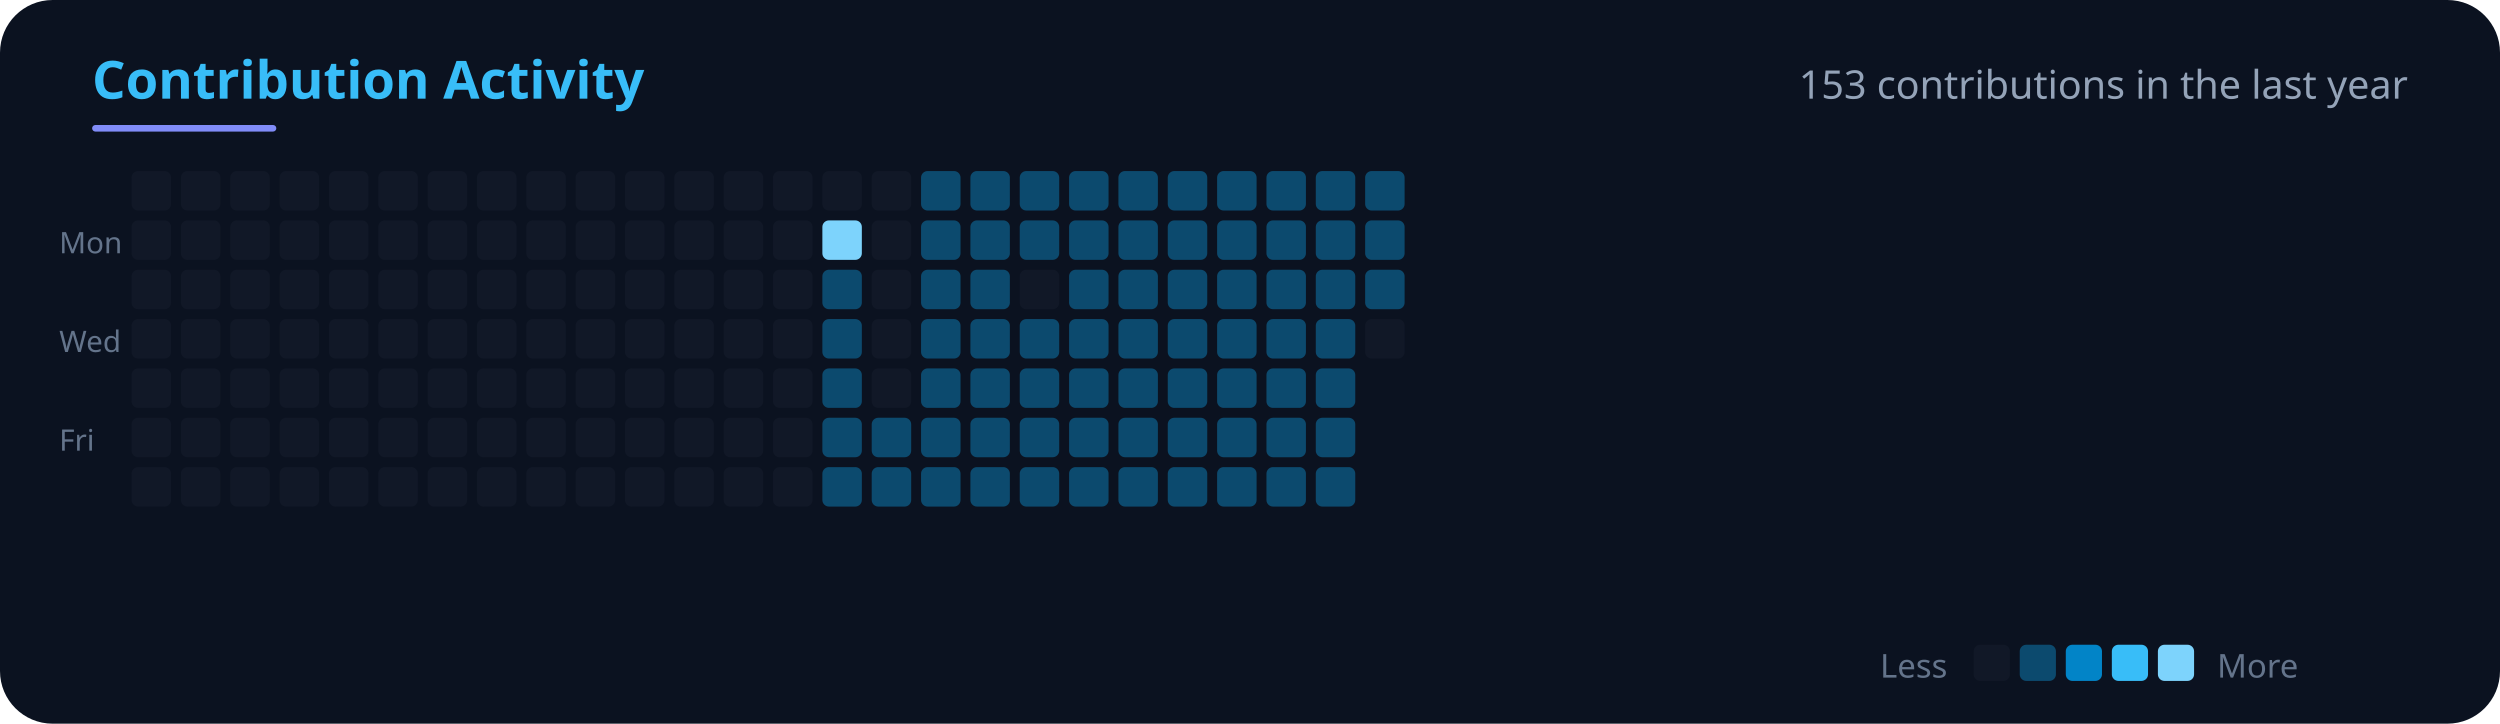
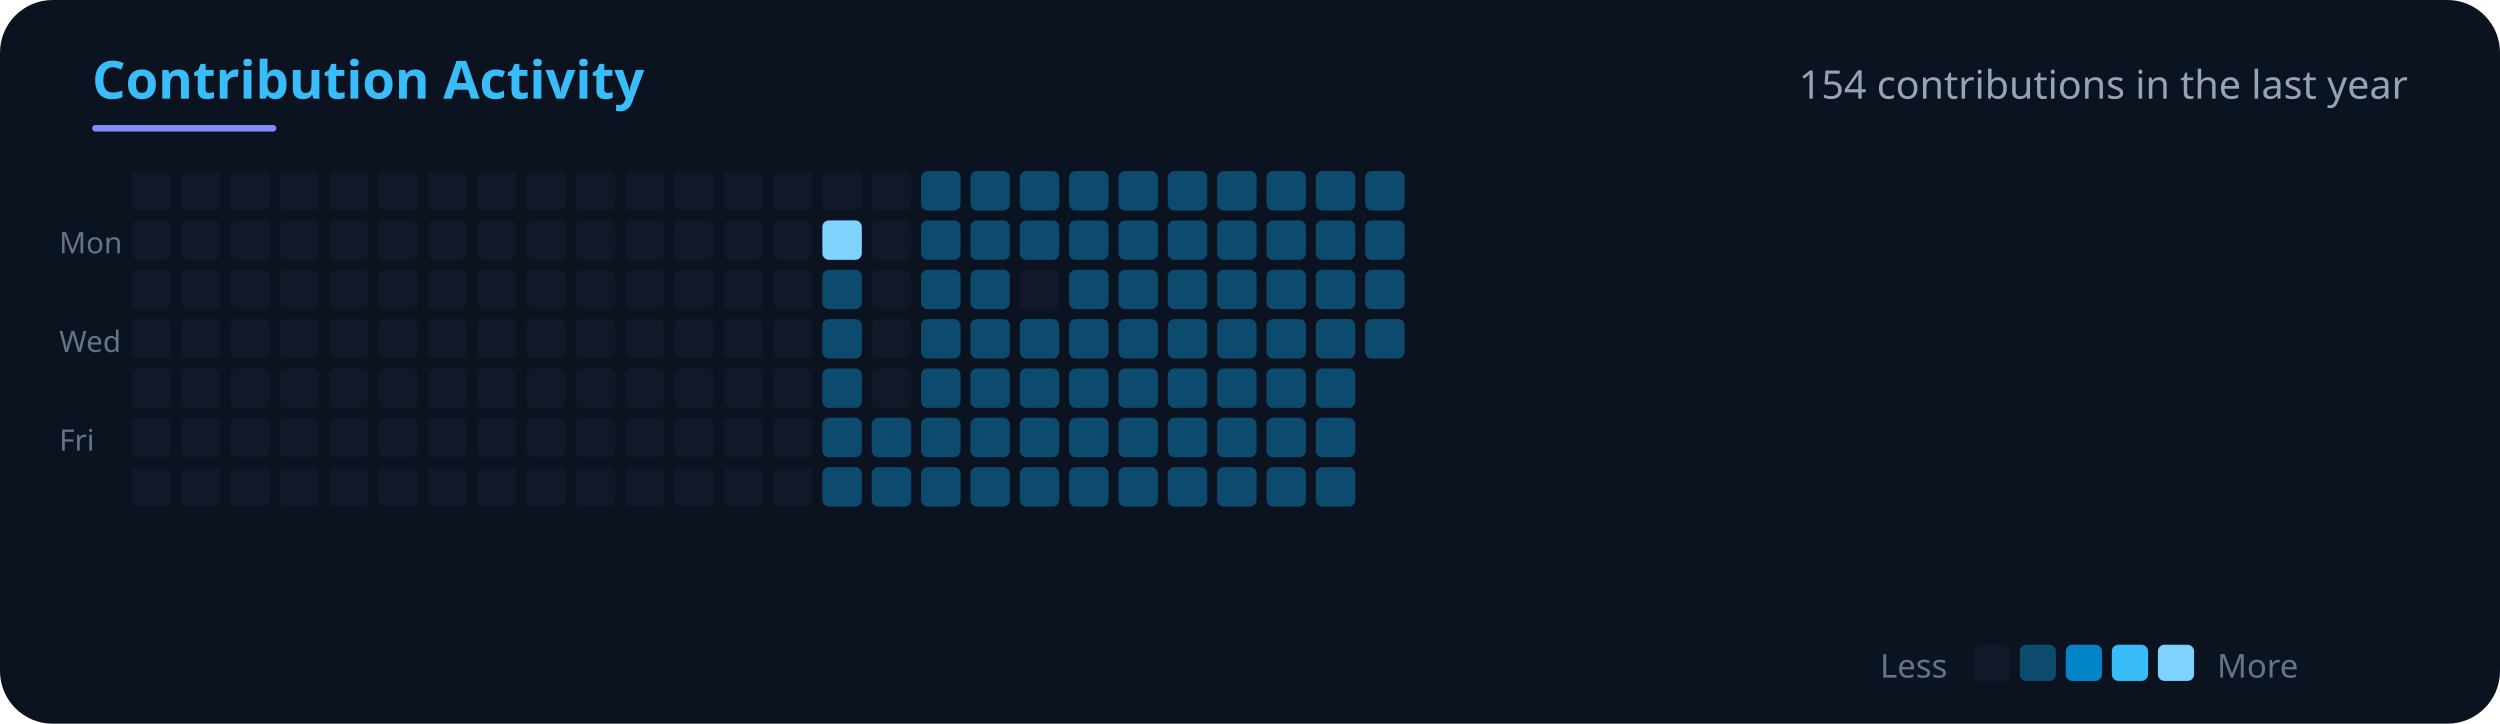
<svg xmlns="http://www.w3.org/2000/svg" width="760" height="220" viewBox="0 0 760 220" role="img">
  <rect width="100%" height="100%" rx="16" fill="#0B1220" />
  <text x="28" y="30" fill="#38BDF8" font-family="Segoe UI, Ubuntu, sans-serif" font-size="16" font-weight="700">Contribution Activity</text>
-   <text x="732" y="30" text-anchor="end" fill="#94A3B8" font-family="Segoe UI, Ubuntu, sans-serif" font-size="12">153 contributions in the last year</text>
+   <text x="732" y="30" text-anchor="end" fill="#94A3B8" font-family="Segoe UI, Ubuntu, sans-serif" font-size="12">154 contributions in the last year</text>
  <rect x="28" y="38" width="56" height="2" rx="1" fill="#818CF8" />
  <text x="18" y="77" fill="#64748B" font-family="Segoe UI, Ubuntu, sans-serif" font-size="9">Mon</text>
  <text x="18" y="107" fill="#64748B" font-family="Segoe UI, Ubuntu, sans-serif" font-size="9">Wed</text>
  <text x="18" y="137" fill="#64748B" font-family="Segoe UI, Ubuntu, sans-serif" font-size="9">Fri</text>
  <rect x="40" y="52" width="12" height="12" rx="2" fill="#111827" />
  <rect x="40" y="67" width="12" height="12" rx="2" fill="#111827" />
  <rect x="40" y="82" width="12" height="12" rx="2" fill="#111827" />
  <rect x="40" y="97" width="12" height="12" rx="2" fill="#111827" />
  <rect x="40" y="112" width="12" height="12" rx="2" fill="#111827" />
  <rect x="40" y="127" width="12" height="12" rx="2" fill="#111827" />
  <rect x="40" y="142" width="12" height="12" rx="2" fill="#111827" />
  <rect x="55" y="52" width="12" height="12" rx="2" fill="#111827" />
  <rect x="55" y="67" width="12" height="12" rx="2" fill="#111827" />
  <rect x="55" y="82" width="12" height="12" rx="2" fill="#111827" />
  <rect x="55" y="97" width="12" height="12" rx="2" fill="#111827" />
  <rect x="55" y="112" width="12" height="12" rx="2" fill="#111827" />
  <rect x="55" y="127" width="12" height="12" rx="2" fill="#111827" />
  <rect x="55" y="142" width="12" height="12" rx="2" fill="#111827" />
  <rect x="70" y="52" width="12" height="12" rx="2" fill="#111827" />
  <rect x="70" y="67" width="12" height="12" rx="2" fill="#111827" />
  <rect x="70" y="82" width="12" height="12" rx="2" fill="#111827" />
  <rect x="70" y="97" width="12" height="12" rx="2" fill="#111827" />
  <rect x="70" y="112" width="12" height="12" rx="2" fill="#111827" />
  <rect x="70" y="127" width="12" height="12" rx="2" fill="#111827" />
  <rect x="70" y="142" width="12" height="12" rx="2" fill="#111827" />
  <rect x="85" y="52" width="12" height="12" rx="2" fill="#111827" />
  <rect x="85" y="67" width="12" height="12" rx="2" fill="#111827" />
  <rect x="85" y="82" width="12" height="12" rx="2" fill="#111827" />
  <rect x="85" y="97" width="12" height="12" rx="2" fill="#111827" />
  <rect x="85" y="112" width="12" height="12" rx="2" fill="#111827" />
  <rect x="85" y="127" width="12" height="12" rx="2" fill="#111827" />
  <rect x="85" y="142" width="12" height="12" rx="2" fill="#111827" />
  <rect x="100" y="52" width="12" height="12" rx="2" fill="#111827" />
  <rect x="100" y="67" width="12" height="12" rx="2" fill="#111827" />
  <rect x="100" y="82" width="12" height="12" rx="2" fill="#111827" />
  <rect x="100" y="97" width="12" height="12" rx="2" fill="#111827" />
  <rect x="100" y="112" width="12" height="12" rx="2" fill="#111827" />
  <rect x="100" y="127" width="12" height="12" rx="2" fill="#111827" />
  <rect x="100" y="142" width="12" height="12" rx="2" fill="#111827" />
  <rect x="115" y="52" width="12" height="12" rx="2" fill="#111827" />
  <rect x="115" y="67" width="12" height="12" rx="2" fill="#111827" />
  <rect x="115" y="82" width="12" height="12" rx="2" fill="#111827" />
  <rect x="115" y="97" width="12" height="12" rx="2" fill="#111827" />
  <rect x="115" y="112" width="12" height="12" rx="2" fill="#111827" />
  <rect x="115" y="127" width="12" height="12" rx="2" fill="#111827" />
  <rect x="115" y="142" width="12" height="12" rx="2" fill="#111827" />
  <rect x="130" y="52" width="12" height="12" rx="2" fill="#111827" />
  <rect x="130" y="67" width="12" height="12" rx="2" fill="#111827" />
  <rect x="130" y="82" width="12" height="12" rx="2" fill="#111827" />
  <rect x="130" y="97" width="12" height="12" rx="2" fill="#111827" />
  <rect x="130" y="112" width="12" height="12" rx="2" fill="#111827" />
  <rect x="130" y="127" width="12" height="12" rx="2" fill="#111827" />
  <rect x="130" y="142" width="12" height="12" rx="2" fill="#111827" />
  <rect x="145" y="52" width="12" height="12" rx="2" fill="#111827" />
  <rect x="145" y="67" width="12" height="12" rx="2" fill="#111827" />
  <rect x="145" y="82" width="12" height="12" rx="2" fill="#111827" />
  <rect x="145" y="97" width="12" height="12" rx="2" fill="#111827" />
  <rect x="145" y="112" width="12" height="12" rx="2" fill="#111827" />
  <rect x="145" y="127" width="12" height="12" rx="2" fill="#111827" />
  <rect x="145" y="142" width="12" height="12" rx="2" fill="#111827" />
  <rect x="160" y="52" width="12" height="12" rx="2" fill="#111827" />
  <rect x="160" y="67" width="12" height="12" rx="2" fill="#111827" />
  <rect x="160" y="82" width="12" height="12" rx="2" fill="#111827" />
  <rect x="160" y="97" width="12" height="12" rx="2" fill="#111827" />
  <rect x="160" y="112" width="12" height="12" rx="2" fill="#111827" />
  <rect x="160" y="127" width="12" height="12" rx="2" fill="#111827" />
  <rect x="160" y="142" width="12" height="12" rx="2" fill="#111827" />
  <rect x="175" y="52" width="12" height="12" rx="2" fill="#111827" />
  <rect x="175" y="67" width="12" height="12" rx="2" fill="#111827" />
  <rect x="175" y="82" width="12" height="12" rx="2" fill="#111827" />
  <rect x="175" y="97" width="12" height="12" rx="2" fill="#111827" />
  <rect x="175" y="112" width="12" height="12" rx="2" fill="#111827" />
  <rect x="175" y="127" width="12" height="12" rx="2" fill="#111827" />
  <rect x="175" y="142" width="12" height="12" rx="2" fill="#111827" />
  <rect x="190" y="52" width="12" height="12" rx="2" fill="#111827" />
  <rect x="190" y="67" width="12" height="12" rx="2" fill="#111827" />
  <rect x="190" y="82" width="12" height="12" rx="2" fill="#111827" />
  <rect x="190" y="97" width="12" height="12" rx="2" fill="#111827" />
  <rect x="190" y="112" width="12" height="12" rx="2" fill="#111827" />
  <rect x="190" y="127" width="12" height="12" rx="2" fill="#111827" />
  <rect x="190" y="142" width="12" height="12" rx="2" fill="#111827" />
  <rect x="205" y="52" width="12" height="12" rx="2" fill="#111827" />
  <rect x="205" y="67" width="12" height="12" rx="2" fill="#111827" />
  <rect x="205" y="82" width="12" height="12" rx="2" fill="#111827" />
  <rect x="205" y="97" width="12" height="12" rx="2" fill="#111827" />
  <rect x="205" y="112" width="12" height="12" rx="2" fill="#111827" />
  <rect x="205" y="127" width="12" height="12" rx="2" fill="#111827" />
  <rect x="205" y="142" width="12" height="12" rx="2" fill="#111827" />
  <rect x="220" y="52" width="12" height="12" rx="2" fill="#111827" />
  <rect x="220" y="67" width="12" height="12" rx="2" fill="#111827" />
  <rect x="220" y="82" width="12" height="12" rx="2" fill="#111827" />
  <rect x="220" y="97" width="12" height="12" rx="2" fill="#111827" />
  <rect x="220" y="112" width="12" height="12" rx="2" fill="#111827" />
  <rect x="220" y="127" width="12" height="12" rx="2" fill="#111827" />
  <rect x="220" y="142" width="12" height="12" rx="2" fill="#111827" />
  <rect x="235" y="52" width="12" height="12" rx="2" fill="#111827" />
  <rect x="235" y="67" width="12" height="12" rx="2" fill="#111827" />
  <rect x="235" y="82" width="12" height="12" rx="2" fill="#111827" />
  <rect x="235" y="97" width="12" height="12" rx="2" fill="#111827" />
  <rect x="235" y="112" width="12" height="12" rx="2" fill="#111827" />
  <rect x="235" y="127" width="12" height="12" rx="2" fill="#111827" />
  <rect x="235" y="142" width="12" height="12" rx="2" fill="#111827" />
  <rect x="250" y="52" width="12" height="12" rx="2" fill="#111827" />
  <rect x="250" y="67" width="12" height="12" rx="2" fill="#7DD3FC" />
  <rect x="250" y="82" width="12" height="12" rx="2" fill="#0C4A6E" />
  <rect x="250" y="97" width="12" height="12" rx="2" fill="#0C4A6E" />
  <rect x="250" y="112" width="12" height="12" rx="2" fill="#0C4A6E" />
  <rect x="250" y="127" width="12" height="12" rx="2" fill="#0C4A6E" />
  <rect x="250" y="142" width="12" height="12" rx="2" fill="#0C4A6E" />
  <rect x="265" y="52" width="12" height="12" rx="2" fill="#111827" />
  <rect x="265" y="67" width="12" height="12" rx="2" fill="#111827" />
  <rect x="265" y="82" width="12" height="12" rx="2" fill="#111827" />
  <rect x="265" y="97" width="12" height="12" rx="2" fill="#111827" />
  <rect x="265" y="112" width="12" height="12" rx="2" fill="#111827" />
  <rect x="265" y="127" width="12" height="12" rx="2" fill="#0C4A6E" />
  <rect x="265" y="142" width="12" height="12" rx="2" fill="#0C4A6E" />
  <rect x="280" y="52" width="12" height="12" rx="2" fill="#0C4A6E" />
  <rect x="280" y="67" width="12" height="12" rx="2" fill="#0C4A6E" />
  <rect x="280" y="82" width="12" height="12" rx="2" fill="#0C4A6E" />
  <rect x="280" y="97" width="12" height="12" rx="2" fill="#0C4A6E" />
  <rect x="280" y="112" width="12" height="12" rx="2" fill="#0C4A6E" />
  <rect x="280" y="127" width="12" height="12" rx="2" fill="#0C4A6E" />
  <rect x="280" y="142" width="12" height="12" rx="2" fill="#0C4A6E" />
  <rect x="295" y="52" width="12" height="12" rx="2" fill="#0C4A6E" />
  <rect x="295" y="67" width="12" height="12" rx="2" fill="#0C4A6E" />
  <rect x="295" y="82" width="12" height="12" rx="2" fill="#0C4A6E" />
  <rect x="295" y="97" width="12" height="12" rx="2" fill="#0C4A6E" />
  <rect x="295" y="112" width="12" height="12" rx="2" fill="#0C4A6E" />
  <rect x="295" y="127" width="12" height="12" rx="2" fill="#0C4A6E" />
  <rect x="295" y="142" width="12" height="12" rx="2" fill="#0C4A6E" />
  <rect x="310" y="52" width="12" height="12" rx="2" fill="#0C4A6E" />
  <rect x="310" y="67" width="12" height="12" rx="2" fill="#0C4A6E" />
  <rect x="310" y="82" width="12" height="12" rx="2" fill="#111827" />
  <rect x="310" y="97" width="12" height="12" rx="2" fill="#0C4A6E" />
  <rect x="310" y="112" width="12" height="12" rx="2" fill="#0C4A6E" />
  <rect x="310" y="127" width="12" height="12" rx="2" fill="#0C4A6E" />
  <rect x="310" y="142" width="12" height="12" rx="2" fill="#0C4A6E" />
  <rect x="325" y="52" width="12" height="12" rx="2" fill="#0C4A6E" />
  <rect x="325" y="67" width="12" height="12" rx="2" fill="#0C4A6E" />
  <rect x="325" y="82" width="12" height="12" rx="2" fill="#0C4A6E" />
  <rect x="325" y="97" width="12" height="12" rx="2" fill="#0C4A6E" />
  <rect x="325" y="112" width="12" height="12" rx="2" fill="#0C4A6E" />
  <rect x="325" y="127" width="12" height="12" rx="2" fill="#0C4A6E" />
  <rect x="325" y="142" width="12" height="12" rx="2" fill="#0C4A6E" />
  <rect x="340" y="52" width="12" height="12" rx="2" fill="#0C4A6E" />
  <rect x="340" y="67" width="12" height="12" rx="2" fill="#0C4A6E" />
  <rect x="340" y="82" width="12" height="12" rx="2" fill="#0C4A6E" />
  <rect x="340" y="97" width="12" height="12" rx="2" fill="#0C4A6E" />
  <rect x="340" y="112" width="12" height="12" rx="2" fill="#0C4A6E" />
  <rect x="340" y="127" width="12" height="12" rx="2" fill="#0C4A6E" />
  <rect x="340" y="142" width="12" height="12" rx="2" fill="#0C4A6E" />
  <rect x="355" y="52" width="12" height="12" rx="2" fill="#0C4A6E" />
  <rect x="355" y="67" width="12" height="12" rx="2" fill="#0C4A6E" />
  <rect x="355" y="82" width="12" height="12" rx="2" fill="#0C4A6E" />
  <rect x="355" y="97" width="12" height="12" rx="2" fill="#0C4A6E" />
  <rect x="355" y="112" width="12" height="12" rx="2" fill="#0C4A6E" />
  <rect x="355" y="127" width="12" height="12" rx="2" fill="#0C4A6E" />
  <rect x="355" y="142" width="12" height="12" rx="2" fill="#0C4A6E" />
  <rect x="370" y="52" width="12" height="12" rx="2" fill="#0C4A6E" />
  <rect x="370" y="67" width="12" height="12" rx="2" fill="#0C4A6E" />
  <rect x="370" y="82" width="12" height="12" rx="2" fill="#0C4A6E" />
  <rect x="370" y="97" width="12" height="12" rx="2" fill="#0C4A6E" />
  <rect x="370" y="112" width="12" height="12" rx="2" fill="#0C4A6E" />
  <rect x="370" y="127" width="12" height="12" rx="2" fill="#0C4A6E" />
  <rect x="370" y="142" width="12" height="12" rx="2" fill="#0C4A6E" />
  <rect x="385" y="52" width="12" height="12" rx="2" fill="#0C4A6E" />
  <rect x="385" y="67" width="12" height="12" rx="2" fill="#0C4A6E" />
  <rect x="385" y="82" width="12" height="12" rx="2" fill="#0C4A6E" />
  <rect x="385" y="97" width="12" height="12" rx="2" fill="#0C4A6E" />
  <rect x="385" y="112" width="12" height="12" rx="2" fill="#0C4A6E" />
  <rect x="385" y="127" width="12" height="12" rx="2" fill="#0C4A6E" />
  <rect x="385" y="142" width="12" height="12" rx="2" fill="#0C4A6E" />
  <rect x="400" y="52" width="12" height="12" rx="2" fill="#0C4A6E" />
  <rect x="400" y="67" width="12" height="12" rx="2" fill="#0C4A6E" />
  <rect x="400" y="82" width="12" height="12" rx="2" fill="#0C4A6E" />
  <rect x="400" y="97" width="12" height="12" rx="2" fill="#0C4A6E" />
  <rect x="400" y="112" width="12" height="12" rx="2" fill="#0C4A6E" />
  <rect x="400" y="127" width="12" height="12" rx="2" fill="#0C4A6E" />
  <rect x="400" y="142" width="12" height="12" rx="2" fill="#0C4A6E" />
  <rect x="415" y="52" width="12" height="12" rx="2" fill="#0C4A6E" />
  <rect x="415" y="67" width="12" height="12" rx="2" fill="#0C4A6E" />
  <rect x="415" y="82" width="12" height="12" rx="2" fill="#0C4A6E" />
-   <rect x="415" y="97" width="12" height="12" rx="2" fill="#111827" />
+   <rect x="415" y="97" width="12" height="12" rx="2" fill="#0C4A6E" />
  <text x="592" y="206" text-anchor="end" fill="#64748B" font-size="10" font-family="Segoe UI, Ubuntu, sans-serif">Less</text>
  <rect x="600" y="196" width="11" height="11" rx="2" fill="#111827" />
  <rect x="614" y="196" width="11" height="11" rx="2" fill="#0C4A6E" />
  <rect x="628" y="196" width="11" height="11" rx="2" fill="#0284C7" />
  <rect x="642" y="196" width="11" height="11" rx="2" fill="#38BDF8" />
  <rect x="656" y="196" width="11" height="11" rx="2" fill="#7DD3FC" />
  <text x="674" y="206" fill="#64748B" font-size="10" font-family="Segoe UI, Ubuntu, sans-serif">More</text>
</svg>
